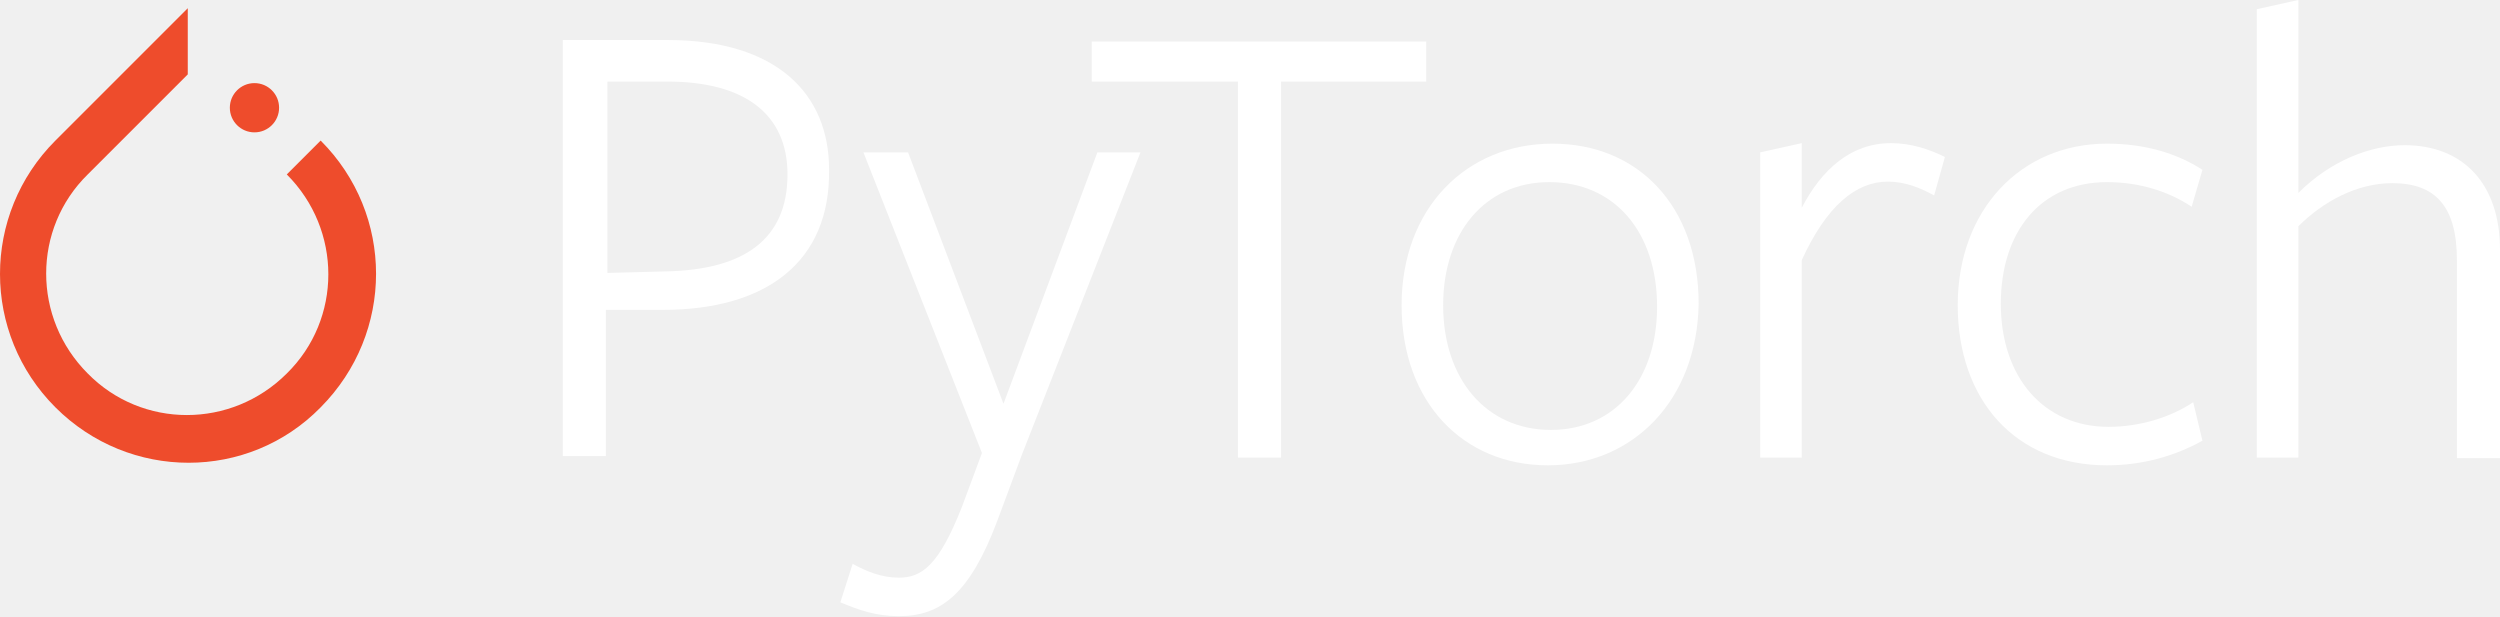
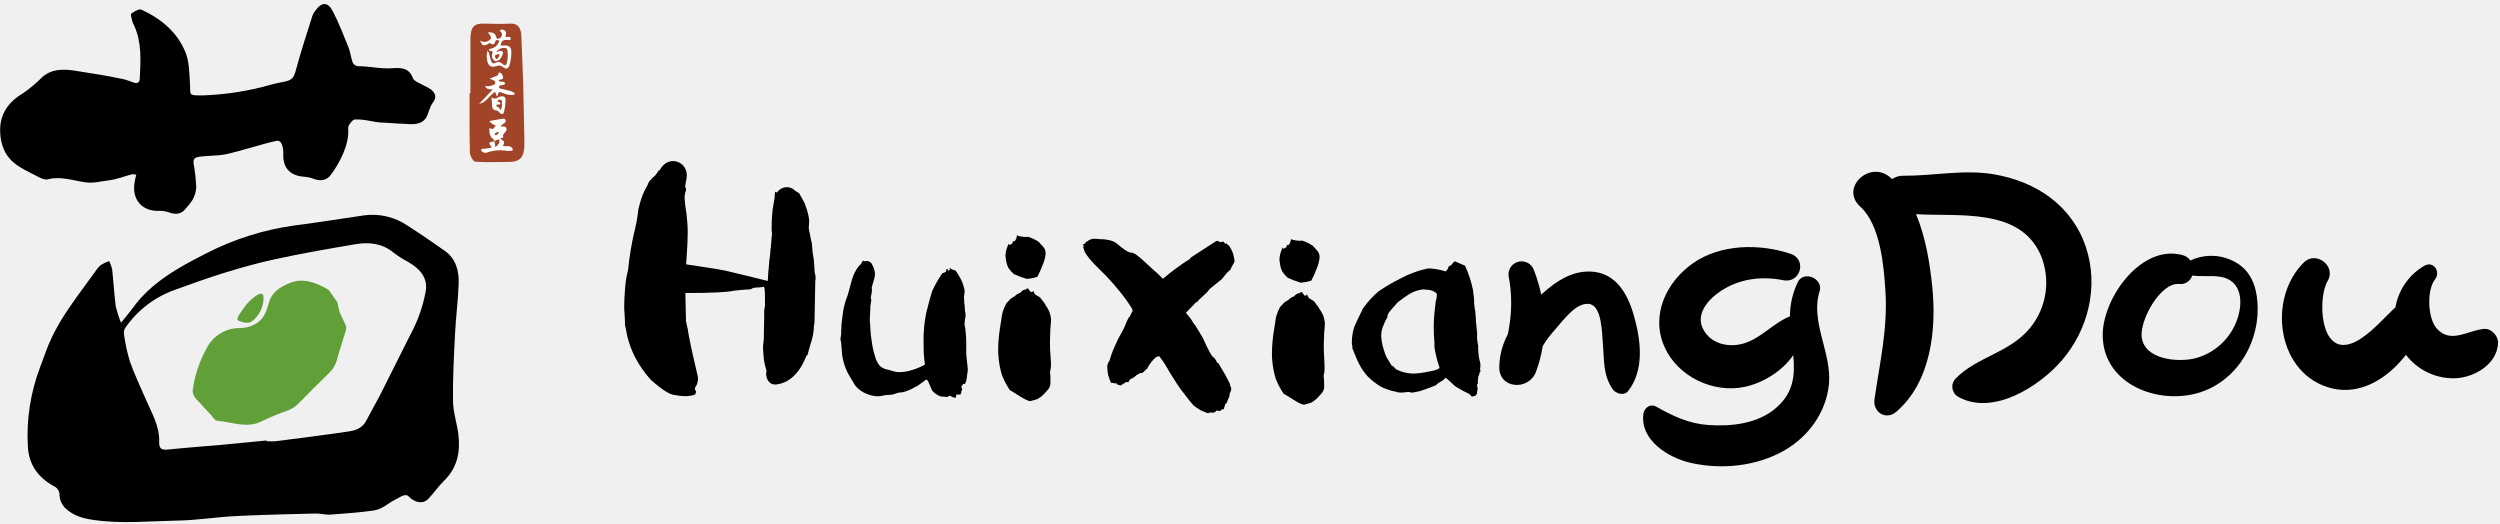
- <svg xmlns="http://www.w3.org/2000/svg" version="1.1" id="Layer_1" x="0px" y="0px" viewBox="0.6 539.9 487.3 120.2" enable-background="new 0.6 539.9 487.3 120.2" xml:space="preserve">
-   <g>
-     <path fill="#EE4C2C" d="M63.1,567.3l-6.6,6.6c10.8,10.8,10.8,28.2,0,38.8c-10.8,10.8-28.2,10.8-38.8,0c-10.8-10.8-10.8-28.2,0-38.8   l0,0l17.1-17.1l2.4-2.4l0,0v-12.9l-25.8,25.8c-14.4,14.4-14.4,37.6,0,52s37.6,14.4,51.7,0C77.5,604.8,77.5,581.7,63.1,567.3z" />
-     <circle fill="#EE4C2C" cx="50.2" cy="560.9" r="4.8" />
-   </g>
-   <g>
-     <g>
-       <path fill="#FFFFFF" d="M129.8,600.3h-11.1v28.5h-8.4v-81.1c0,0,19.2,0,20.4,0c21.3,0,31.5,10.5,31.5,25.2    C162.5,591,149.9,600.3,129.8,600.3z M130.7,555.8c-0.9,0-11.7,0-11.7,0v37.3l11.4-0.3c15.3-0.3,23.7-6.3,23.7-18.9    C154.1,562.1,145.7,555.8,130.7,555.8z" />
-       <path fill="#FFFFFF" d="M199.8,628.5l-4.8,12.9c-5.4,14.4-11.1,18.6-19.2,18.6c-4.5,0-7.8-1.2-11.4-2.7l2.4-7.5    c2.7,1.5,5.7,2.7,9,2.7c4.5,0,7.8-2.4,12.3-13.8l3.9-10.5l-23.1-58.6h8.7l18.6,49l18.3-49h8.4L199.8,628.5z" />
-       <path fill="#FFFFFF" d="M250.3,555.8v73.3h-8.4v-73.3h-28.5V548h65.2v7.8C278.5,555.8,250.3,555.8,250.3,555.8z" />
-       <path fill="#FFFFFF" d="M302.3,630.6c-16.5,0-28.5-12.3-28.5-31.2c0-18.9,12.6-31.5,29.4-31.5s28.5,12.3,28.5,31.2    C331.4,618,318.8,630.6,302.3,630.6z M302.6,575.4c-12.6,0-20.7,9.9-20.7,24c0,14.4,8.4,24.3,21,24.3s20.7-9.9,20.7-24    C323.6,585,315.2,575.4,302.6,575.4z" />
-       <path fill="#FFFFFF" d="M351.8,629.1h-8.1v-59.5l8.1-1.8v12.6c3.9-7.5,9.6-12.6,17.4-12.6c3.9,0,7.5,1.2,10.5,2.7l-2.1,7.5    c-2.7-1.5-5.7-2.7-9-2.7c-6.3,0-12,4.8-16.8,15.3V629.1L351.8,629.1z" />
-       <path fill="#FFFFFF" d="M411.3,630.6c-18,0-29.1-12.9-29.1-31.2c0-18.6,12.3-31.5,29.1-31.5c7.2,0,13.5,1.8,18.6,5.1l-2.1,7.2    c-4.5-3-10.2-4.8-16.5-4.8c-12.9,0-20.7,9.6-20.7,23.7c0,14.4,8.4,24,21,24c6,0,12-1.8,16.5-4.8l1.8,7.5    C424.5,628.8,418.2,630.6,411.3,630.6z" />
-       <path fill="#FFFFFF" d="M479.5,629.1v-38.5c0-10.5-4.2-15-12.6-15c-6.9,0-13.5,3.6-18.3,8.4v45.1h-8.1v-87.4l8.1-1.8    c0,0,0,37.3,0,37.6c6.3-6.3,14.1-9.3,20.7-9.3c11.4,0,18.6,7.5,18.6,20.4v40.6H479.5z" />
-     </g>
-   </g>
+ <svg xmlns="http://www.w3.org/2000/svg" width="444" height="93" viewBox="0 0 444 93" fill="none">
+   <path d="M21.5 57.312C22.294 56.322 22.955 55.56 23.548 54.746C26.855 50.158 31.634 47.533 36.513 45.057C41.499 42.472 46.895 40.768 52.462 40.019C56.531 39.49 60.595 38.849 64.632 38.252C67.368 37.875 70.146 38.533 72.422 40.098C74.644 41.522 76.819 43.019 78.978 44.538C80.957 45.935 81.523 48.062 81.46 50.29C81.37 53.285 80.962 56.275 80.814 59.286C80.613 63.265 80.401 67.255 80.454 71.234C80.481 73.224 81.169 75.198 81.412 77.193C81.788 80.299 81.201 83.125 78.825 85.416C77.766 86.474 77.078 87.533 76.068 88.591C75.057 89.649 73.607 89.216 72.575 88.162C71.967 87.538 70.951 88.364 70.12 88.781C68.749 89.475 67.881 90.448 66.342 90.671C63.796 91.031 61.23 91.2 58.663 91.396C57.811 91.454 56.933 91.179 56.071 91.2C51.308 91.322 46.583 91.417 41.846 91.655C38.417 91.829 34.999 92.396 31.57 92.454C26.559 92.549 21.516 93.073 16.537 92.332C14.838 92.084 13.219 91.639 11.864 90.491C11.45 90.153 11.118 89.727 10.893 89.243C10.668 88.759 10.555 88.231 10.562 87.697C10.534 87.45 10.453 87.213 10.323 87.002C10.193 86.79 10.018 86.61 9.811 86.474C6.895 84.945 5.138 82.686 4.948 79.304C4.672 74.514 5.412 69.719 7.117 65.234C7.8 63.429 8.398 61.582 9.234 59.847C10.06 58.157 11.008 56.531 12.07 54.978C13.589 52.724 15.245 50.549 16.833 48.343C17.125 47.873 17.482 47.445 17.891 47.073C18.363 46.783 18.865 46.547 19.389 46.369C19.623 46.829 19.801 47.316 19.918 47.819C20.156 50.004 20.272 52.206 20.558 54.391C20.791 55.389 21.106 56.366 21.5 57.312ZM47.35 78.23V78.357C47.903 78.391 48.458 78.391 49.011 78.357C52.53 77.907 58.573 77.14 62.082 76.6C63.288 76.415 64.426 75.933 65.056 74.7C65.812 73.229 66.643 71.806 67.416 70.335C69.25 66.715 71.069 63.09 72.871 59.461C74.156 57.106 75.067 54.565 75.57 51.93C76.099 49.396 74.623 47.734 72.395 46.464C71.523 46.005 70.692 45.474 69.908 44.877C67.908 43.226 65.595 42.961 63.188 43.363C58.425 44.168 53.689 44.988 48.98 46.009C45.858 46.665 42.778 47.559 39.719 48.491C36.819 49.38 33.967 50.433 31.11 51.459C27.547 52.71 24.467 55.048 22.304 58.143C22.079 58.461 21.972 58.849 22.003 59.238C22.226 60.909 22.579 62.56 23.061 64.175C23.849 66.435 24.903 68.599 25.845 70.806C26.903 73.298 28.384 75.674 28.273 78.526C28.226 79.764 28.802 79.95 29.893 79.833C33.068 79.505 36.243 79.272 39.46 78.992C42.088 78.727 44.718 78.473 47.35 78.23Z" fill="black" />
+   <path d="M24.199 31.028C23.958 30.962 23.708 30.936 23.458 30.949C22.05 31.314 20.669 31.88 19.225 32.044C17.637 32.23 16.722 32.574 15.145 32.378C12.933 32.071 10.795 31.245 8.483 31.849C7.953 31.981 7.244 31.653 6.71 31.367C5.218 30.573 3.604 29.885 2.35 28.8C0.762 27.451 0.095 25.477 0.026 23.408C-0.079 20.291 1.466 18.117 4.096 16.556C5.295 15.734 6.411 14.799 7.43 13.762C9.181 12.174 11.314 12.243 13.372 12.566C16.547 13.058 18.923 13.423 22.05 14.09C22.62 14.25 23.182 14.439 23.733 14.656C24.395 14.868 24.791 14.719 24.828 13.92C24.982 10.745 25.194 7.57 23.844 4.586C23.694 4.313 23.57 4.026 23.474 3.729C23.373 3.274 23.146 2.527 23.331 2.395C23.86 2.019 24.712 1.527 25.141 1.723C28.639 3.348 31.544 5.745 32.983 9.396C33.607 10.983 33.602 12.851 33.729 14.603C33.893 16.942 33.232 16.968 36.142 16.942C40.276 16.787 44.376 16.128 48.35 14.979C48.959 14.809 49.578 14.688 50.202 14.571C51.991 14.222 52.165 13.878 52.631 12.164C53.483 8.989 54.509 5.904 55.488 2.787C55.612 2.456 55.791 2.148 56.017 1.877C57.16 0.316 58.224 0.289 59.129 2.041C60.187 4.094 61.034 6.274 61.897 8.428C62.24 9.295 62.325 10.264 62.653 11.142C62.744 11.311 62.874 11.454 63.033 11.561C63.191 11.668 63.373 11.735 63.563 11.756C65.775 11.756 67.606 12.285 69.813 12.111C71.4 11.994 72.67 12.111 73.342 13.905C73.549 14.434 74.501 14.735 75.126 15.111C75.624 15.336 76.103 15.599 76.56 15.899C77.295 16.519 77.618 17.27 76.909 18.17C75.586 19.91 76.565 22.509 71.887 21.99C70.623 21.99 69.358 21.816 68.093 21.784C66.278 21.741 64.849 21.122 63.034 21.218C62.653 21.218 62.262 21.816 61.976 22.207C61.852 22.458 61.809 22.741 61.854 23.017C62.002 25.768 60.267 29.039 58.753 31.055C57.997 32.076 56.875 32.224 55.658 31.743C55.109 31.538 54.533 31.417 53.949 31.383C51.578 31.203 50.244 29.854 50.313 27.483C50.35 26.366 50.123 24.795 49.075 25.022C46.186 25.647 42.894 26.811 40 27.414C38.645 27.695 36.571 27.626 35.237 27.869C34.48 28.007 34.279 28.367 34.396 29.107C34.648 30.506 34.8 31.921 34.851 33.341C34.791 34.118 34.557 34.872 34.168 35.547C33.827 36.077 33.435 36.574 32.999 37.029C32.231 38.035 31.263 38.135 30.136 37.765C29.591 37.552 29.012 37.443 28.427 37.442C25.252 37.643 23.31 35.426 23.929 32.261C23.987 31.854 24.093 31.483 24.199 31.028Z" fill="black" />
+   <path d="M83.545 16.545C83.545 13.37 83.545 10.195 83.545 7.02C83.545 4.766 84.196 4.125 85.995 4.194C87.535 4.252 89.08 4.268 90.614 4.194C91.937 4.136 92.535 4.861 92.594 6.433C92.689 9.29 92.842 12.148 92.922 15.005C93.017 18.349 93.049 21.694 93.133 25.059C93.207 27.896 92.482 28.806 90.186 28.763C88.26 28.763 86.328 28.869 84.407 28.716C84.047 28.716 83.465 27.657 83.45 27.128C83.359 23.604 83.402 20.075 83.402 16.545H83.545Z" fill="#A24428" />
+   <path d="M61.378 57.719C61.039 56.973 60.695 56.233 60.32 55.46L59.907 53.671L58.536 51.708C58.446 51.576 58.329 51.464 58.192 51.38C56.044 50.147 53.753 49.263 51.313 50.322C49.794 50.978 48.302 51.825 47.768 53.735C47.382 55.121 46.948 56.561 45.529 57.439C44.645 57.979 43.629 58.263 42.593 58.259C41.364 58.251 40.157 58.587 39.11 59.231C38.063 59.875 37.218 60.799 36.671 61.9C35.467 64.084 34.658 66.462 34.279 68.927C34.197 69.262 34.202 69.612 34.295 69.944C34.388 70.276 34.565 70.578 34.809 70.822C35.719 71.748 36.555 72.748 37.454 73.69C37.83 74.092 38.137 74.716 38.693 74.748C41.339 74.975 43.947 76.177 46.63 74.748C48.102 74.039 49.615 73.417 51.16 72.885C51.853 72.622 52.48 72.21 52.996 71.679C54.792 69.848 56.603 68.038 58.431 66.25C59.118 65.628 59.609 64.818 59.843 63.921C60.23 62.376 60.775 60.873 61.214 59.339C61.389 58.82 61.637 58.275 61.378 57.719Z" fill="#61A038" />
+   <path d="M42.466 57.01C43.265 57.328 44.265 57.539 44.9 56.952C45.486 56.464 45.959 55.856 46.288 55.168C46.617 54.48 46.793 53.73 46.805 52.968C46.805 52.295 46.588 51.909 45.778 52.348C44.222 53.221 43.302 54.634 42.381 56.053C42.196 56.407 41.979 56.82 42.466 57.01Z" fill="#61A038" />
+   <path d="M90.89 26.208C90.802 26.123 90.697 26.057 90.582 26.015C90.467 25.973 90.345 25.956 90.223 25.964C89.911 26 89.595 25.979 89.291 25.901C89.62 25.488 89.635 25.112 89.159 24.842C89.053 24.779 88.937 24.736 88.926 24.588L88.651 24.71C88.82 25.334 88.519 25.731 87.969 26.139C87.958 25.78 87.9 25.424 87.794 25.081C87.703 25.113 87.609 25.138 87.513 25.155C86.826 25.244 86.762 25.414 87.201 26.017C87.244 26.081 87.328 26.123 87.249 26.25C86.831 26.303 86.392 26.356 85.953 26.425C85.772 26.425 85.481 26.345 85.466 26.636C85.466 26.843 85.661 26.975 85.857 27.06C86.043 27.154 86.257 27.171 86.455 27.107C87.593 26.694 88.818 26.584 90.011 26.79C90.235 26.806 90.46 26.806 90.683 26.79C90.826 26.79 90.99 26.79 91.054 26.636C91.117 26.483 91.001 26.324 90.89 26.208Z" fill="white" />
+   <path d="M89.921 22.742C89.763 22.413 89.461 22.456 89.175 22.456C89.09 22.456 88.979 22.509 88.905 22.366C89.08 22.234 89.265 22.112 89.434 21.964C89.604 21.816 89.932 21.673 89.784 21.339C89.635 21.006 89.329 21.08 89.08 21.117C88.371 21.223 87.667 21.366 86.91 21.498C87.189 21.875 87.586 22.149 88.037 22.276C87.556 23.022 87.556 23.022 86.921 22.731C86.889 23.519 86.921 24.271 87.683 24.779C87.752 24.826 87.767 24.948 87.805 25.038H87.884C88.13 24.888 88.403 24.787 88.688 24.742C88.791 24.702 88.878 24.627 88.932 24.53C89.143 24.53 89.461 24.477 89.371 24.25C89.26 23.874 89.503 23.721 89.672 23.53C89.842 23.34 90.085 23.107 89.921 22.742ZM88.006 23.985C87.905 23.985 87.815 23.821 87.857 23.752C87.954 23.644 88.075 23.559 88.21 23.507C88.345 23.455 88.491 23.435 88.635 23.451C88.455 23.752 88.344 24.022 88.006 24.006V23.985Z" fill="white" />
+   <path d="M87.524 15.863C86.884 15.905 86.376 15.863 86.143 15.259C86.603 15.37 87.088 15.324 87.519 15.127C87.725 15.048 87.979 14.979 87.984 14.709C87.99 14.439 87.783 14.323 87.572 14.227L86.974 13.979C87.424 13.793 87.789 13.656 88.143 13.492C88.265 13.439 88.445 13.439 88.482 13.27C88.519 13.1 88.482 12.825 88.81 12.91C89.138 12.994 89.276 13.397 89.339 13.714C89.403 14.032 89.175 14.063 88.969 14.116C88.824 14.149 88.677 14.172 88.529 14.185C88.656 14.555 88.953 14.508 89.223 14.518C89.493 14.529 89.667 14.582 89.683 14.825C89.699 15.069 89.418 15.016 89.27 15.085C89.122 15.153 88.99 15.122 88.852 15.164C88.783 15.187 88.723 15.231 88.681 15.29C88.638 15.349 88.615 15.419 88.614 15.492C88.614 15.683 88.752 15.709 88.895 15.741C89.424 15.857 89.953 15.974 90.482 16.111C90.717 16.177 90.944 16.267 91.159 16.381C91.292 16.439 91.429 16.54 91.403 16.699C91.376 16.857 91.186 16.841 91.048 16.857C90.504 16.892 89.959 16.794 89.461 16.572C88.572 16.206 88.567 16.217 88.312 17.101C88.027 16.926 88.085 16.572 87.937 16.302C86.926 16.916 86.397 18.175 85.079 18.471L87.524 15.863Z" fill="white" />
+   <path d="M89.09 17.106C88.846 17.122 88.61 17.198 88.403 17.328C88.242 17.456 88.039 17.519 87.834 17.502C87.63 17.485 87.439 17.391 87.302 17.238C87.344 17.921 87.36 18.429 87.418 18.937C87.418 19.104 87.481 19.265 87.595 19.387C87.709 19.508 87.865 19.582 88.032 19.593C88.17 19.605 88.304 19.649 88.423 19.721C88.543 19.792 88.644 19.89 88.72 20.006C89.048 20.413 89.44 20.313 89.54 19.789C89.689 19.11 89.773 18.419 89.789 17.725C89.789 17.249 89.546 17.074 89.09 17.106ZM88.91 19.567C88.773 19.371 88.715 19.196 88.588 19.117C88.148 18.836 87.73 18.588 88.678 18.55C88.889 18.55 88.921 18.328 88.757 18.196C88.617 18.113 88.466 18.053 88.307 18.016C88.332 17.954 88.369 17.897 88.417 17.849C88.464 17.801 88.521 17.764 88.583 17.739C88.645 17.713 88.712 17.701 88.779 17.702C88.846 17.704 88.913 17.719 88.974 17.746C89.254 17.841 89.133 18.133 89.133 18.339C89.194 18.761 89.116 19.192 88.91 19.567Z" fill="white" />
+   <path d="M89.54 8.078C89.418 8.078 89.297 8.078 89.175 8.11C88.91 8.11 88.9 8.031 88.969 7.782C89.143 7.168 89.535 7.025 90.117 7.083C90.302 7.083 90.646 7.279 90.689 6.872C90.731 6.464 90.382 6.549 90.159 6.57C89.794 6.602 89.688 6.512 89.831 6.142C89.89 6.008 89.897 5.857 89.851 5.718C89.805 5.58 89.709 5.463 89.582 5.39C89.454 5.288 89.29 5.24 89.126 5.258C88.963 5.276 88.813 5.358 88.709 5.485C88.796 5.518 88.875 5.568 88.942 5.632C89.008 5.696 89.061 5.773 89.098 5.858C89.134 5.943 89.152 6.034 89.152 6.127C89.151 6.219 89.132 6.311 89.096 6.396C89.016 6.734 88.736 6.798 88.455 6.872C88.339 6.904 88.244 6.972 88.196 6.771C87.99 5.935 87.598 5.681 86.635 5.761C86.91 6.147 87.434 6.581 87.08 6.972C86.864 7.225 86.56 7.388 86.23 7.428C85.9 7.468 85.567 7.383 85.296 7.189C85.508 8.025 85.894 8.248 86.534 7.877C86.709 7.777 86.931 7.581 87.064 7.681C87.593 8.036 87.831 7.883 87.99 7.316C88.069 7.031 88.387 7.099 88.572 7.184C88.757 7.269 88.604 7.47 88.535 7.597C88.39 7.902 88.167 8.164 87.888 8.356C87.609 8.547 87.285 8.662 86.947 8.687C86.699 8.951 86.947 9.004 87.117 9.026C87.492 9.073 87.598 9.179 87.424 9.555C87.359 9.75 87.351 9.96 87.4 10.16C87.448 10.36 87.552 10.543 87.699 10.687C87.974 11.031 88.302 10.772 88.604 10.687C88.984 10.348 89.243 9.892 89.339 9.391C89.331 9.324 89.307 9.26 89.269 9.204C89.232 9.148 89.182 9.101 89.124 9.068C89.065 9.034 88.999 9.015 88.932 9.011C88.865 9.008 88.798 9.02 88.736 9.047L88.138 9.242C88.319 8.956 88.588 8.735 88.904 8.612C89.22 8.489 89.567 8.471 89.895 8.56C90.075 8.65 90.096 8.798 90.122 8.962C90.222 9.69 90.192 10.43 90.032 11.148C89.937 11.603 89.609 11.719 89.276 11.386C89.12 11.197 88.901 11.071 88.66 11.031C88.419 10.991 88.171 11.04 87.963 11.169C87.582 11.364 87.334 11.169 87.217 10.814C87.101 10.46 86.995 10.036 86.894 9.639C86.856 9.406 86.758 9.187 86.609 9.004H86.582L86.492 9.401C86.495 9.424 86.495 9.447 86.492 9.47C86.492 9.528 86.466 9.586 86.445 9.645C86.445 9.93 86.445 10.216 86.482 10.497C86.624 11.666 87.148 12.084 88.154 11.735C88.355 11.648 88.577 11.621 88.793 11.658C89.009 11.694 89.21 11.793 89.371 11.941C89.9 12.359 90.318 12.195 90.498 11.528C90.707 10.781 90.814 10.008 90.816 9.232C90.8 8.375 90.461 8.047 89.54 8.078ZM88.656 9.597C88.741 9.719 88.556 10.407 88.26 10.47C87.963 10.534 87.868 9.883 87.868 9.883C87.868 9.883 88.567 9.47 88.656 9.597Z" fill="white" />
+   <path d="M231.267 51.941L231.505 52.274L231.743 52.55L231.859 52.438L231.923 52.55L232.097 52.274L232.457 52.936L233.352 53.491C234.14 54.486 234.442 54.91 234.241 54.761C234.849 55.502 235.218 56.41 235.299 57.365C235.299 57.772 235.257 58.344 235.177 59.079C235.1 60.667 235.08 61.812 235.119 62.514C235.198 63.768 235.235 64.63 235.235 65.059C235.278 65.619 235.219 66.182 235.061 66.721C235.109 66.993 235.139 67.269 235.151 67.546C235.151 67.916 235.177 68.234 235.177 68.488C235.199 68.74 235.168 68.993 235.086 69.232C235.004 69.47 234.873 69.689 234.701 69.874C234.585 70.023 234.346 70.282 233.987 70.647C233.643 71.009 233.241 71.31 232.796 71.536L231.669 71.864C231.346 71.901 230.722 71.626 229.79 71.033C228.859 70.441 228.256 70.076 227.975 69.927C227.412 69.1 226.944 68.213 226.578 67.281C226.253 66.228 226.043 65.142 225.954 64.043C225.907 63.566 225.887 63.088 225.896 62.609C225.918 61.422 226.017 60.238 226.192 59.064L226.43 57.571C226.485 57.088 226.565 56.607 226.668 56.132C226.837 55.583 227.056 55.052 227.324 54.544L228.097 53.719L228.87 53.216L229.108 52.999C229.341 52.826 229.602 52.693 229.88 52.608L229.938 52.497C230.135 52.291 230.381 52.14 230.653 52.057L230.833 52.11L231.013 51.835L231.267 51.941ZM231.002 42.765L231.166 42.707C231.865 42.908 232.528 43.219 233.129 43.628C233.323 43.865 233.53 44.091 233.748 44.305C233.955 44.497 234.122 44.727 234.241 44.982C234.326 45.218 234.367 45.467 234.362 45.718C234.294 46.409 234.115 47.084 233.833 47.718C233.566 48.444 233.252 49.151 232.891 49.835C232.28 50.032 231.648 50.156 231.007 50.205C230.223 49.97 229.456 49.682 228.711 49.343C228.353 49.032 228.037 48.676 227.769 48.284C227.525 47.817 227.372 47.306 227.319 46.782C227.254 46.499 227.225 46.209 227.234 45.919C227.298 45.232 227.494 44.564 227.811 43.951L227.975 44.199L228.467 43.892L228.547 43.522H228.795C229.012 43.437 229.176 43.093 229.288 42.464C229.515 42.586 229.766 42.66 230.023 42.681C230.347 42.735 230.674 42.764 231.002 42.765Z" fill="black" />
+   <path d="M194.045 42.411C194.482 42.395 194.919 42.415 195.352 42.469C195.536 42.504 195.61 42.504 195.574 42.469C196.073 42.48 196.568 42.548 197.051 42.67C197.528 42.758 197.977 42.961 198.358 43.263C199.497 44.247 200.293 44.776 200.744 44.85C200.858 44.851 200.971 44.86 201.083 44.877C201.362 44.959 201.622 45.094 201.85 45.273C202.4 45.683 202.921 46.128 203.411 46.607L204.946 48.025L205.57 48.554L206.533 49.517C208.033 48.23 209.625 47.054 211.296 45.998L211.518 45.718L215.72 42.993C215.864 42.857 216.051 42.777 216.249 42.765L216.646 42.993L216.815 42.935L216.932 43.046L217.212 42.85L217.614 43.305L217.836 43.189L217.895 43.363L218.239 43.591C218.591 44.071 218.86 44.608 219.032 45.178C219.143 45.568 219.219 45.966 219.26 46.369C219.222 46.578 219.133 46.774 219.001 46.94C218.812 47.246 218.651 47.569 218.519 47.903L217.99 48.358L216.963 49.607L214.847 51.311L214.397 51.877L212.979 53.2L212.582 53.656L212.296 53.767L212.069 54.052L210.624 55.55L211.529 56.682C211.749 57.11 212.017 57.511 212.328 57.878C212.402 58.026 212.645 58.407 213.063 59.069C213.463 59.679 213.805 60.326 214.085 61C214.287 61.476 214.514 61.941 214.767 62.392C214.952 62.771 215.181 63.126 215.45 63.45L215.619 63.508C215.833 63.767 216.011 64.054 216.148 64.361C216.148 64.435 216.222 64.472 216.371 64.472C216.487 64.699 216.656 65.001 216.9 65.382L217.582 66.519L218.487 68.276C218.451 68.33 218.437 68.396 218.448 68.46C218.459 68.524 218.494 68.581 218.546 68.62C218.647 68.777 218.689 68.965 218.662 69.15C218.648 69.338 218.588 69.519 218.487 69.679C218.388 69.836 218.348 70.024 218.376 70.208L218.318 70.435C218.256 70.617 218.18 70.794 218.09 70.965C217.981 71.185 217.887 71.413 217.81 71.647L217.641 71.705L217.297 72.727L217.069 72.668C216.937 72.807 216.784 72.923 216.614 73.012L216.085 72.896L215.916 73.065C215.848 73.138 215.767 73.197 215.675 73.236C215.584 73.275 215.486 73.294 215.386 73.293C215.263 73.291 215.139 73.283 215.016 73.266C214.939 73.254 214.86 73.26 214.787 73.285C214.713 73.31 214.646 73.353 214.593 73.409C214.116 73.255 213.65 73.066 213.201 72.843C212.75 72.583 212.322 72.286 211.92 71.954L211.121 70.986C210.555 70.266 210.063 69.605 209.592 69.001C209.285 68.583 208.661 67.62 207.719 66.102C207.189 65.109 206.58 64.16 205.898 63.265L205.369 63.376C204.678 63.959 204.118 64.68 203.724 65.493L203.607 65.551L203.321 65.837C203.192 65.99 203.04 66.124 202.872 66.234H202.755C202.566 66.24 202.383 66.298 202.226 66.403C201.974 66.526 201.743 66.688 201.543 66.885C201.293 67.1 201.004 67.265 200.691 67.371L200.348 67.938L200.295 67.879L199.951 67.821L199.781 68.049C199.701 68.052 199.622 68.071 199.549 68.106C199.476 68.14 199.411 68.189 199.358 68.25C199.264 68.36 199.132 68.43 198.988 68.446C198.79 68.424 198.598 68.367 198.421 68.276L198.194 67.996L198.077 68.107C197.951 68.097 197.826 68.068 197.707 68.022C197.589 67.979 197.46 67.979 197.342 68.022C196.908 67.197 196.674 66.282 196.659 65.35C196.616 64.879 196.759 64.41 197.056 64.043C197.288 63.186 197.593 62.351 197.966 61.545C198.339 60.645 198.776 59.774 199.273 58.937C199.516 58.518 199.725 58.081 199.898 57.63C200.06 57.202 200.249 56.784 200.464 56.381L200.633 56.27L200.919 55.64L200.972 55.529C201.021 55.48 201.061 55.423 201.088 55.359C201.127 55.281 201.147 55.194 201.147 55.105C201.139 54.992 201.098 54.884 201.03 54.793C200.311 53.611 199.495 52.491 198.591 51.444C197.592 50.197 196.51 49.02 195.352 47.919C194.695 47.29 194.069 46.628 193.479 45.935C193.186 45.576 192.92 45.196 192.685 44.797C192.603 44.657 192.545 44.503 192.516 44.342C192.48 44.14 192.403 43.947 192.288 43.776L192.458 43.834L192.516 43.665L192.23 43.437C192.397 43.432 192.557 43.37 192.685 43.263L192.913 42.924L193.251 42.813L193.368 42.638L194.045 42.411Z" fill="black" />
+   <path d="M262.937 65.858C262.932 65.954 262.899 66.046 262.842 66.123C262.797 66.198 262.743 66.269 262.683 66.334L262.747 66.451L262.62 66.689C262.596 66.712 262.579 66.74 262.568 66.772C262.557 66.803 262.553 66.836 262.556 66.869C262.542 67.046 262.519 67.223 262.487 67.398C262.445 67.654 262.445 67.915 262.487 68.171L262.297 68.35L262.424 68.948C262.429 69.109 262.407 69.27 262.36 69.425L262.297 69.779L262.36 69.837C262.258 70.016 262.128 70.177 261.974 70.314L261.397 70.435L260.942 69.959L259.852 69.43L258.434 68.594L256.952 67.229L256.693 67.107L256.376 67.467L255.407 68.059L255.021 68.414C254.381 68.694 253.64 68.975 252.798 69.25C252.379 69.433 251.935 69.552 251.481 69.605C251.188 69.686 250.885 69.727 250.581 69.726C250.461 69.662 250.33 69.621 250.195 69.605C249.978 69.609 249.763 69.63 249.549 69.668C249.294 69.706 249.035 69.725 248.777 69.726C248.448 69.722 248.122 69.661 247.814 69.546L247.232 69.43L246.136 69.07C245.514 68.839 244.929 68.518 244.401 68.118C243.871 67.745 243.376 67.327 242.919 66.869C242.336 66.23 241.838 65.518 241.437 64.752L241.051 63.98C240.453 62.551 240.151 61.815 240.151 61.778C240.194 61.642 240.194 61.496 240.151 61.36C240.094 61.168 240.072 60.967 240.088 60.767C240.09 60.267 240.132 59.768 240.215 59.275C240.278 58.849 240.386 58.43 240.538 58.026C240.753 57.472 241.268 56.381 242.083 54.751C242.861 53.654 243.769 52.656 244.787 51.777C246.046 50.904 247.369 50.127 248.745 49.454C250.191 48.666 251.741 48.086 253.349 47.729C253.538 47.684 253.732 47.665 253.926 47.671C254.889 47.734 255.841 47.911 256.762 48.2C257.025 47.962 257.209 47.65 257.291 47.306L257.677 47.131L258.254 46.475L258.386 46.416L260.186 47.189C260.834 48.574 261.31 50.033 261.604 51.533L261.8 53.2V53.857C261.842 54.095 261.874 54.354 261.895 54.629C261.889 54.793 261.922 54.956 261.99 55.105L262.117 56.651C262.104 56.969 262.126 57.289 262.181 57.603C262.228 57.921 262.27 58.36 262.313 58.915C262.358 59.267 262.358 59.622 262.313 59.974C262.397 60.688 262.461 61.127 262.503 61.286C262.508 61.356 262.519 61.425 262.535 61.492C262.556 61.591 262.546 61.66 262.503 61.699C262.509 62.038 262.532 62.377 262.572 62.715C262.61 63.135 262.673 63.552 262.763 63.964C262.919 64.403 262.962 64.874 262.89 65.334C262.847 65.469 262.847 65.613 262.89 65.747L262.937 65.858ZM255.667 65.329C254.979 63.212 254.677 61.724 254.762 60.863C254.677 59.91 254.635 59.138 254.635 58.54C254.622 57.318 254.688 56.097 254.83 54.883C254.957 53.867 255.021 53.343 255.021 53.296C255.121 53.126 255.167 52.931 255.153 52.735C255.134 52.582 255.155 52.426 255.217 52.285L255.021 51.989C254.569 51.664 254.032 51.48 253.476 51.459L252.899 51.401C252.616 51.398 252.334 51.437 252.063 51.518C251.532 51.627 251.021 51.818 250.549 52.084C250.092 52.346 249.651 52.634 249.227 52.946L248.263 53.661C247.406 54.613 246.888 55.206 246.718 55.444C246.417 55.92 246.332 56.18 246.459 56.222C246.098 56.826 245.797 57.464 245.559 58.127C245.387 58.638 245.299 59.175 245.3 59.714C245.341 60.295 245.428 60.872 245.559 61.44C245.729 62.038 245.872 62.498 245.977 62.81C246.111 63.182 246.289 63.538 246.507 63.868L247.152 64.927L247.412 65.048L247.941 65.578C248.876 66.068 249.912 66.332 250.968 66.35C251.899 66.321 252.826 66.202 253.735 65.996C254.894 65.8 255.534 65.562 255.667 65.324V65.329ZM261.588 51.518L261.524 51.041C261.651 51.715 261.673 51.872 261.588 51.512V51.518Z" fill="black" />
+   <path d="M267.98 49.295C268.927 54.46 268.134 59.402 266.393 64.292L272.901 65.17C272.901 62.524 274.558 60.365 276.256 58.444C277.595 56.942 279.892 53.682 282.21 53.978C284.527 54.275 284.496 59.143 284.66 60.974C284.929 63.964 284.66 66.467 286.363 69.059C286.924 69.911 288.422 70.393 289.173 69.425C292.105 65.646 291.417 60.334 290.142 55.926C289.052 52.153 286.967 48.459 282.601 48.231C278.495 48.02 275.288 50.793 272.505 53.449C269.118 56.682 266.356 60.328 266.271 65.17C266.208 69.118 271.515 69.403 272.78 66.054C274.976 60.233 274.669 53.782 272.457 48.062C272.28 47.482 271.884 46.993 271.352 46.701C270.82 46.408 270.195 46.335 269.61 46.496C269.025 46.657 268.526 47.041 268.22 47.565C267.914 48.089 267.824 48.711 267.97 49.3L267.98 49.295Z" fill="black" />
+   <path d="M323.162 51.751C323.881 49.491 320.352 47.935 319.283 50.115C318.369 52.018 317.895 54.101 317.896 56.211H317.822C314.859 57.423 312.843 60.021 309.747 60.974C307.101 61.805 303.926 61.127 302.519 58.534C301.048 55.852 303.302 53.269 305.44 51.798C308.752 49.517 312.816 48.978 316.716 49.766C319.775 50.38 320.987 46.062 318.008 45.078C312.504 43.242 305.604 43.31 300.688 46.739C295.925 50.073 293.116 55.963 295.603 61.588C297.947 66.879 304.239 69.885 309.848 68.71C313.023 68.049 316.552 65.937 318.479 63.064C318.828 66.636 318.547 69.71 315.478 72.404C312.245 75.251 307.541 75.764 303.429 75.484C299.926 75.245 297.132 73.896 294.169 72.234C293.057 71.61 292.004 72.436 291.861 73.563C291.274 78.177 296.317 81.32 300.27 82.209C305.71 83.432 311.832 82.834 316.738 80.093C321.124 77.643 324.342 73.256 324.823 68.202C325.347 62.699 321.458 57.137 323.162 51.751Z" fill="black" />
+   <path d="M397.965 47.194C396.699 46.236 395.194 45.642 393.615 45.479C392.035 45.316 390.441 45.589 389.006 46.268C388.691 45.808 388.225 45.472 387.688 45.321C380.364 43.257 373.528 52.798 373.443 59.349C373.337 67.816 382.439 71.695 389.694 69.97C396.642 68.319 401.06 61.625 400.965 54.682C400.923 51.872 400.261 49.004 397.965 47.194ZM397.748 55.132C397.378 57.148 396.444 59.017 395.052 60.522C393.661 62.027 391.87 63.105 389.889 63.63C386.831 64.398 380.841 63.906 380.364 59.852C380.005 56.868 383.703 50.115 387.011 50.433C387.513 50.498 388.022 50.383 388.448 50.109C388.874 49.835 389.19 49.419 389.339 48.935C390.89 49.147 392.424 48.935 394.012 49.11C397.298 49.454 398.277 52.126 397.748 55.121V55.132Z" fill="black" />
+   <path d="M441.155 58.413C438.197 58.688 435.144 61.175 432.688 58.243C431.164 56.434 430.963 51.528 432.456 49.623C433.514 48.306 432.223 46.274 430.577 47.189C429.233 47.967 428.075 49.03 427.187 50.303C426.298 51.577 425.699 53.03 425.434 54.56C425 54.978 424.566 55.396 424.137 55.825C422.343 57.603 419.983 60.164 417.549 61.016C411.94 62.969 411.628 52.878 413.384 49.904C414.972 47.258 411.321 44.453 409.151 46.623C402.547 53.158 404.447 66.673 414.215 68.991C419.221 70.176 424.026 67.255 427.296 63.011C428.338 64.38 429.698 65.474 431.258 66.199C432.818 66.924 434.532 67.257 436.25 67.17C439.668 66.948 443.515 64.567 443.658 60.905C443.695 59.646 442.452 58.291 441.155 58.413Z" fill="black" />
+   <path d="M144.632 47.612C144.632 47.2 144.573 46.697 144.531 46.104L144.325 44.866C144.229 43.675 144.187 43.125 144.187 43.215C144.04 42.674 143.925 42.124 143.843 41.569C143.796 41.342 143.748 41.135 143.706 40.95C143.661 40.777 143.638 40.6 143.637 40.421L143.706 39.463C143.748 38.728 143.473 37.585 142.88 36.024L141.917 34.309C141.679 34.156 141.467 34.029 141.266 33.912L141.097 33.748C140.871 33.552 140.606 33.407 140.319 33.323C140.032 33.239 139.731 33.218 139.435 33.262C139.139 33.305 138.857 33.413 138.606 33.576C138.356 33.74 138.144 33.955 137.985 34.209L137.663 34.034C137.617 34.889 137.502 35.738 137.319 36.574C137.234 37.039 137.176 37.51 137.144 37.982C137.075 38.738 137.043 39.484 137.043 40.215C137.025 40.674 137.048 41.135 137.112 41.59C137.065 41.908 137.017 42.389 136.975 43.03C136.932 43.67 136.879 44.088 136.837 44.337C136.818 44.983 136.749 45.627 136.631 46.263L136.493 48.046C136.493 47.729 136.493 47.771 136.456 48.184C136.419 48.597 136.398 49.168 136.356 49.904L133.334 49.147C132.598 48.962 131.514 48.697 130.069 48.358C129.129 48.114 128.177 47.918 127.217 47.771L121.862 46.946C121.859 46.917 121.859 46.889 121.862 46.861C122.005 44.411 122.269 41.913 122.063 39.453C121.989 38.532 121.883 37.474 121.698 36.431L121.608 35.495C121.559 35.009 121.606 34.518 121.745 34.05C121.893 33.854 121.867 33.521 121.682 33.066C121.798 32.494 121.878 32.007 121.936 31.658C122.396 28.896 119.11 27.425 117.448 29.769C117.343 29.912 117.231 30.081 117.11 30.298C117.071 30.281 117.035 30.258 117.004 30.229C116.799 30.612 116.546 30.968 116.252 31.288L115.977 31.494L115.289 32.251C115.196 32.386 115.126 32.536 115.083 32.695C115 32.927 114.884 33.147 114.739 33.346L114.326 34.172L114.025 34.912C113.887 35.278 113.728 35.807 113.543 36.5C113.395 36.992 113.302 37.5 113.268 38.013C113.164 38.892 113.003 39.764 112.786 40.622C112.2 43.016 111.788 45.45 111.553 47.903C111.283 48.944 111.106 50.006 111.024 51.078C110.911 52.38 110.855 53.558 110.855 54.613L110.924 55.92C110.979 56.448 111.001 56.978 110.993 57.508C111.008 57.787 111.054 58.064 111.13 58.333C111.22 58.704 111.31 59.159 111.405 59.709C111.727 61.045 112.211 62.337 112.845 63.556C113.589 64.937 114.489 66.228 115.528 67.403C117.538 69.188 118.958 70.104 119.787 70.15L120.676 70.287C121.018 70.332 121.363 70.356 121.708 70.356C121.985 70.362 122.262 70.339 122.534 70.287C122.871 70.268 123.2 70.174 123.497 70.012L123.629 69.53C123.496 69.387 123.424 69.197 123.428 69.001C123.431 68.95 123.431 68.899 123.428 68.848C123.672 68.529 123.839 68.159 123.915 67.764C123.991 67.371 123.975 66.964 123.867 66.578C123.338 64.286 122.782 62.032 122.354 59.699C122.225 58.808 122.049 57.924 121.825 57.053C121.825 56.497 121.825 55.926 121.788 55.349C121.756 54.245 121.735 53.14 121.724 52.036C126.398 52.036 129.279 51.899 130.365 51.623L131.805 51.486C132.101 51.44 132.4 51.417 132.699 51.417C132.93 51.428 133.162 51.405 133.387 51.348C133.627 51.178 133.913 51.083 134.207 51.073C134.692 51.068 135.175 51.022 135.652 50.935C135.789 51.073 135.858 51.634 135.858 52.618V54.232C135.857 54.411 135.834 54.589 135.789 54.761C135.746 54.918 135.723 55.08 135.72 55.243V56.301L135.652 60.005C135.652 60.293 135.629 60.579 135.583 60.863C135.539 61.123 135.516 61.387 135.514 61.651V61.9L135.583 62.863L135.652 63.551V63.826C135.767 64.517 135.93 65.2 136.139 65.869C135.847 66.969 136.488 68.419 137.842 68.282C140.552 68.001 142.319 65.636 143.235 63.133L143.415 63.069C143.457 62.842 143.653 62.133 143.997 60.953C144.269 60.153 144.447 59.323 144.526 58.481C144.517 58.205 144.54 57.928 144.595 57.656C144.647 57.386 144.67 57.111 144.663 56.836L144.796 49.898C144.893 49.465 144.871 49.013 144.732 48.591C144.674 48.268 144.641 47.941 144.632 47.612Z" fill="black" />
+   <path d="M171.667 63.535C171.609 63.113 171.587 62.686 171.603 62.26V61.302C171.616 60.28 171.557 59.258 171.429 58.243C171.355 58.039 171.314 57.825 171.307 57.608C171.313 57.233 171.354 56.859 171.429 56.492C171.51 56.144 171.51 55.782 171.429 55.434C171.377 55.291 171.355 55.14 171.365 54.989C171.358 54.562 171.319 54.135 171.249 53.714C171.249 53.587 171.238 53.364 171.217 53.047C171.192 52.801 171.203 52.554 171.249 52.311C171.304 52.04 171.324 51.763 171.307 51.486C171.201 51.009 171.062 50.54 170.889 50.084C170.561 49.365 170.162 48.68 169.698 48.041L168.926 47.787L168.688 47.533L168.629 47.66L168.746 47.851L168.391 48.105C168.312 47.935 168.291 47.829 168.333 47.787H168.095L168.031 48.168C167.953 48.266 167.854 48.346 167.742 48.401C167.629 48.457 167.506 48.488 167.38 48.491C166.69 49.498 166.083 50.56 165.565 51.666C165.386 52.153 165.033 53.437 164.507 55.518C164.136 57.299 163.976 59.118 164.031 60.937C164.008 62.216 164.088 63.496 164.269 64.763C163.577 65.142 162.848 65.45 162.094 65.683C161.318 65.946 160.506 66.085 159.686 66.096C159.301 66.098 158.918 66.034 158.554 65.906C158.223 65.789 157.886 65.694 157.543 65.62C157.052 65.526 156.597 65.295 156.231 64.953C155.83 64.461 155.546 63.883 155.4 63.265C155.115 62.361 154.915 61.433 154.802 60.492C154.669 59.733 154.589 58.966 154.564 58.196C154.573 57.898 154.553 57.601 154.506 57.307C154.469 56.904 154.469 56.498 154.506 56.095C154.543 55.629 154.564 55.264 154.564 55.01C154.552 54.669 154.573 54.326 154.628 53.989C154.7 53.698 154.739 53.4 154.744 53.1C154.628 53.184 154.617 52.994 154.712 52.523C154.802 52.148 154.853 51.765 154.866 51.38L154.802 51.121C154.845 50.952 154.961 50.528 155.162 49.851C155.319 49.422 155.4 48.969 155.4 48.512C155.312 47.876 155.088 47.266 154.744 46.723C154.548 46.529 154.3 46.397 154.03 46.342H153.913C153.845 46.393 153.76 46.415 153.675 46.406C153.526 46.409 153.379 46.365 153.257 46.279L152.897 46.919L152.601 47.173C151.985 47.916 151.538 48.785 151.294 49.718C150.934 50.994 150.765 51.719 150.696 51.888C150.591 52.324 150.452 52.75 150.278 53.163C149.969 54.062 149.76 54.992 149.653 55.936C149.501 56.917 149.413 57.907 149.389 58.9C149.406 59.197 149.387 59.496 149.331 59.788C149.279 59.998 149.258 60.214 149.267 60.429C149.309 60.429 149.347 60.566 149.389 60.842C149.424 61.084 149.444 61.327 149.447 61.572L149.505 62.276C149.539 63.144 149.7 64.004 149.982 64.826C150.227 65.567 150.557 66.277 150.966 66.943C151.421 67.71 151.728 68.218 151.887 68.472C152.399 69.107 153.066 69.601 153.823 69.906C154.471 70.196 155.168 70.358 155.876 70.382C156.197 70.372 156.516 70.329 156.829 70.255C157.124 70.195 157.423 70.152 157.723 70.128C158.18 70.145 158.635 70.07 159.062 69.906C159.428 69.751 159.823 69.676 160.221 69.684C161.042 69.493 161.827 69.169 162.544 68.726L162.84 68.599C162.877 68.599 163.433 68.197 164.507 67.387L164.803 67.641L165.518 69.303C165.748 69.615 166.042 69.875 166.38 70.065C166.73 70.333 167.163 70.468 167.603 70.446L168.132 70.509L168.608 70.319L168.725 70.255C169.007 70.5 169.367 70.636 169.741 70.642L169.857 70.065H170.571L170.751 69.684L170.693 69.62C170.847 69.366 170.899 69.171 170.841 69.044C170.777 68.904 170.746 68.752 170.751 68.599L171.048 68.218L171.407 68.155C171.564 67.834 171.665 67.488 171.704 67.133L171.762 66.562L171.82 66.244C171.813 66.112 171.835 65.981 171.884 65.858C171.873 65.476 171.843 65.094 171.794 64.715C171.751 64.17 171.704 63.789 171.667 63.535Z" fill="black" />
+   <path d="M186.483 61.847C186.446 61.143 186.483 60 186.542 58.413C186.621 57.677 186.663 57.106 186.663 56.698C186.58 55.744 186.212 54.836 185.605 54.095C185.806 54.243 185.51 53.819 184.716 52.825L183.822 52.295L183.467 51.634L183.287 51.909L183.229 51.798L183.107 51.909L182.869 51.634L182.631 51.301L182.393 51.19L182.213 51.465L182.038 51.412C181.765 51.493 181.518 51.647 181.324 51.856L181.261 51.967C180.983 52.051 180.721 52.181 180.488 52.354L180.25 52.576L179.477 53.073L178.705 53.904C178.436 54.411 178.216 54.943 178.048 55.492C177.945 55.967 177.865 56.447 177.81 56.931L177.572 58.423C177.397 59.597 177.298 60.782 177.276 61.969C177.268 62.449 177.287 62.93 177.334 63.408C177.423 64.507 177.633 65.593 177.959 66.647C178.325 67.577 178.794 68.465 179.356 69.292C179.636 69.441 180.239 69.822 181.171 70.404C182.102 70.986 182.732 71.271 183.049 71.229L184.181 70.901C184.624 70.672 185.027 70.372 185.372 70.012C185.727 69.647 185.965 69.388 186.081 69.239C186.253 69.054 186.384 68.835 186.466 68.597C186.548 68.358 186.579 68.105 186.557 67.853C186.557 67.599 186.557 67.281 186.557 66.916C186.546 66.638 186.516 66.36 186.468 66.086C186.628 65.547 186.689 64.984 186.647 64.424C186.605 63.948 186.563 63.101 186.483 61.847Z" fill="black" />
+   <path d="M179.112 47.612C179.381 48.002 179.698 48.358 180.054 48.671C180.798 49.012 181.566 49.3 182.351 49.533C182.991 49.484 183.623 49.36 184.234 49.163C184.595 48.479 184.91 47.772 185.176 47.046C185.458 46.412 185.637 45.737 185.706 45.046C185.711 44.795 185.669 44.546 185.584 44.31C185.464 44.056 185.297 43.826 185.092 43.633C184.873 43.42 184.668 43.194 184.478 42.956C183.874 42.548 183.209 42.238 182.509 42.035L182.345 42.098C182.015 42.093 181.686 42.061 181.361 42.003C181.104 41.983 180.854 41.911 180.625 41.791C180.514 42.405 180.35 42.755 180.133 42.85H179.885L179.805 43.22L179.313 43.527L179.149 43.279C178.836 43.892 178.642 44.56 178.578 45.247C178.57 45.537 178.596 45.826 178.657 46.109C178.715 46.634 178.87 47.144 179.112 47.612Z" fill="black" />
+   <path d="M370.474 43.956C368.03 36.547 361.711 32.277 354.192 30.97C348.837 30.039 343.439 31.24 338.074 31.213C337.346 31.186 336.629 31.396 336.031 31.811C335.888 31.684 335.75 31.547 335.602 31.425C331.977 28.441 326.765 33.42 330.358 36.669C333.951 39.918 334.565 47.147 334.856 51.734C335.28 58.365 333.845 64.434 332.909 70.901C332.575 73.171 334.909 74.716 336.761 73.145C342.931 67.895 343.942 58.55 343.175 50.983C342.762 46.956 342.037 42.167 340.28 38.04C348.091 38.479 358.616 36.907 362.378 45.173C363.298 47.309 363.613 49.656 363.291 51.959C362.968 54.262 362.019 56.432 360.547 58.233C356.944 62.667 351.123 63.328 347.318 67.228C347.1 67.452 346.935 67.722 346.836 68.019C346.737 68.315 346.707 68.63 346.746 68.939C346.786 69.249 346.895 69.546 347.066 69.808C347.236 70.07 347.463 70.29 347.731 70.451C353.901 73.938 362.177 68.673 366.252 63.932C370.903 58.465 372.75 50.867 370.474 43.956Z" fill="black" />
</svg>
